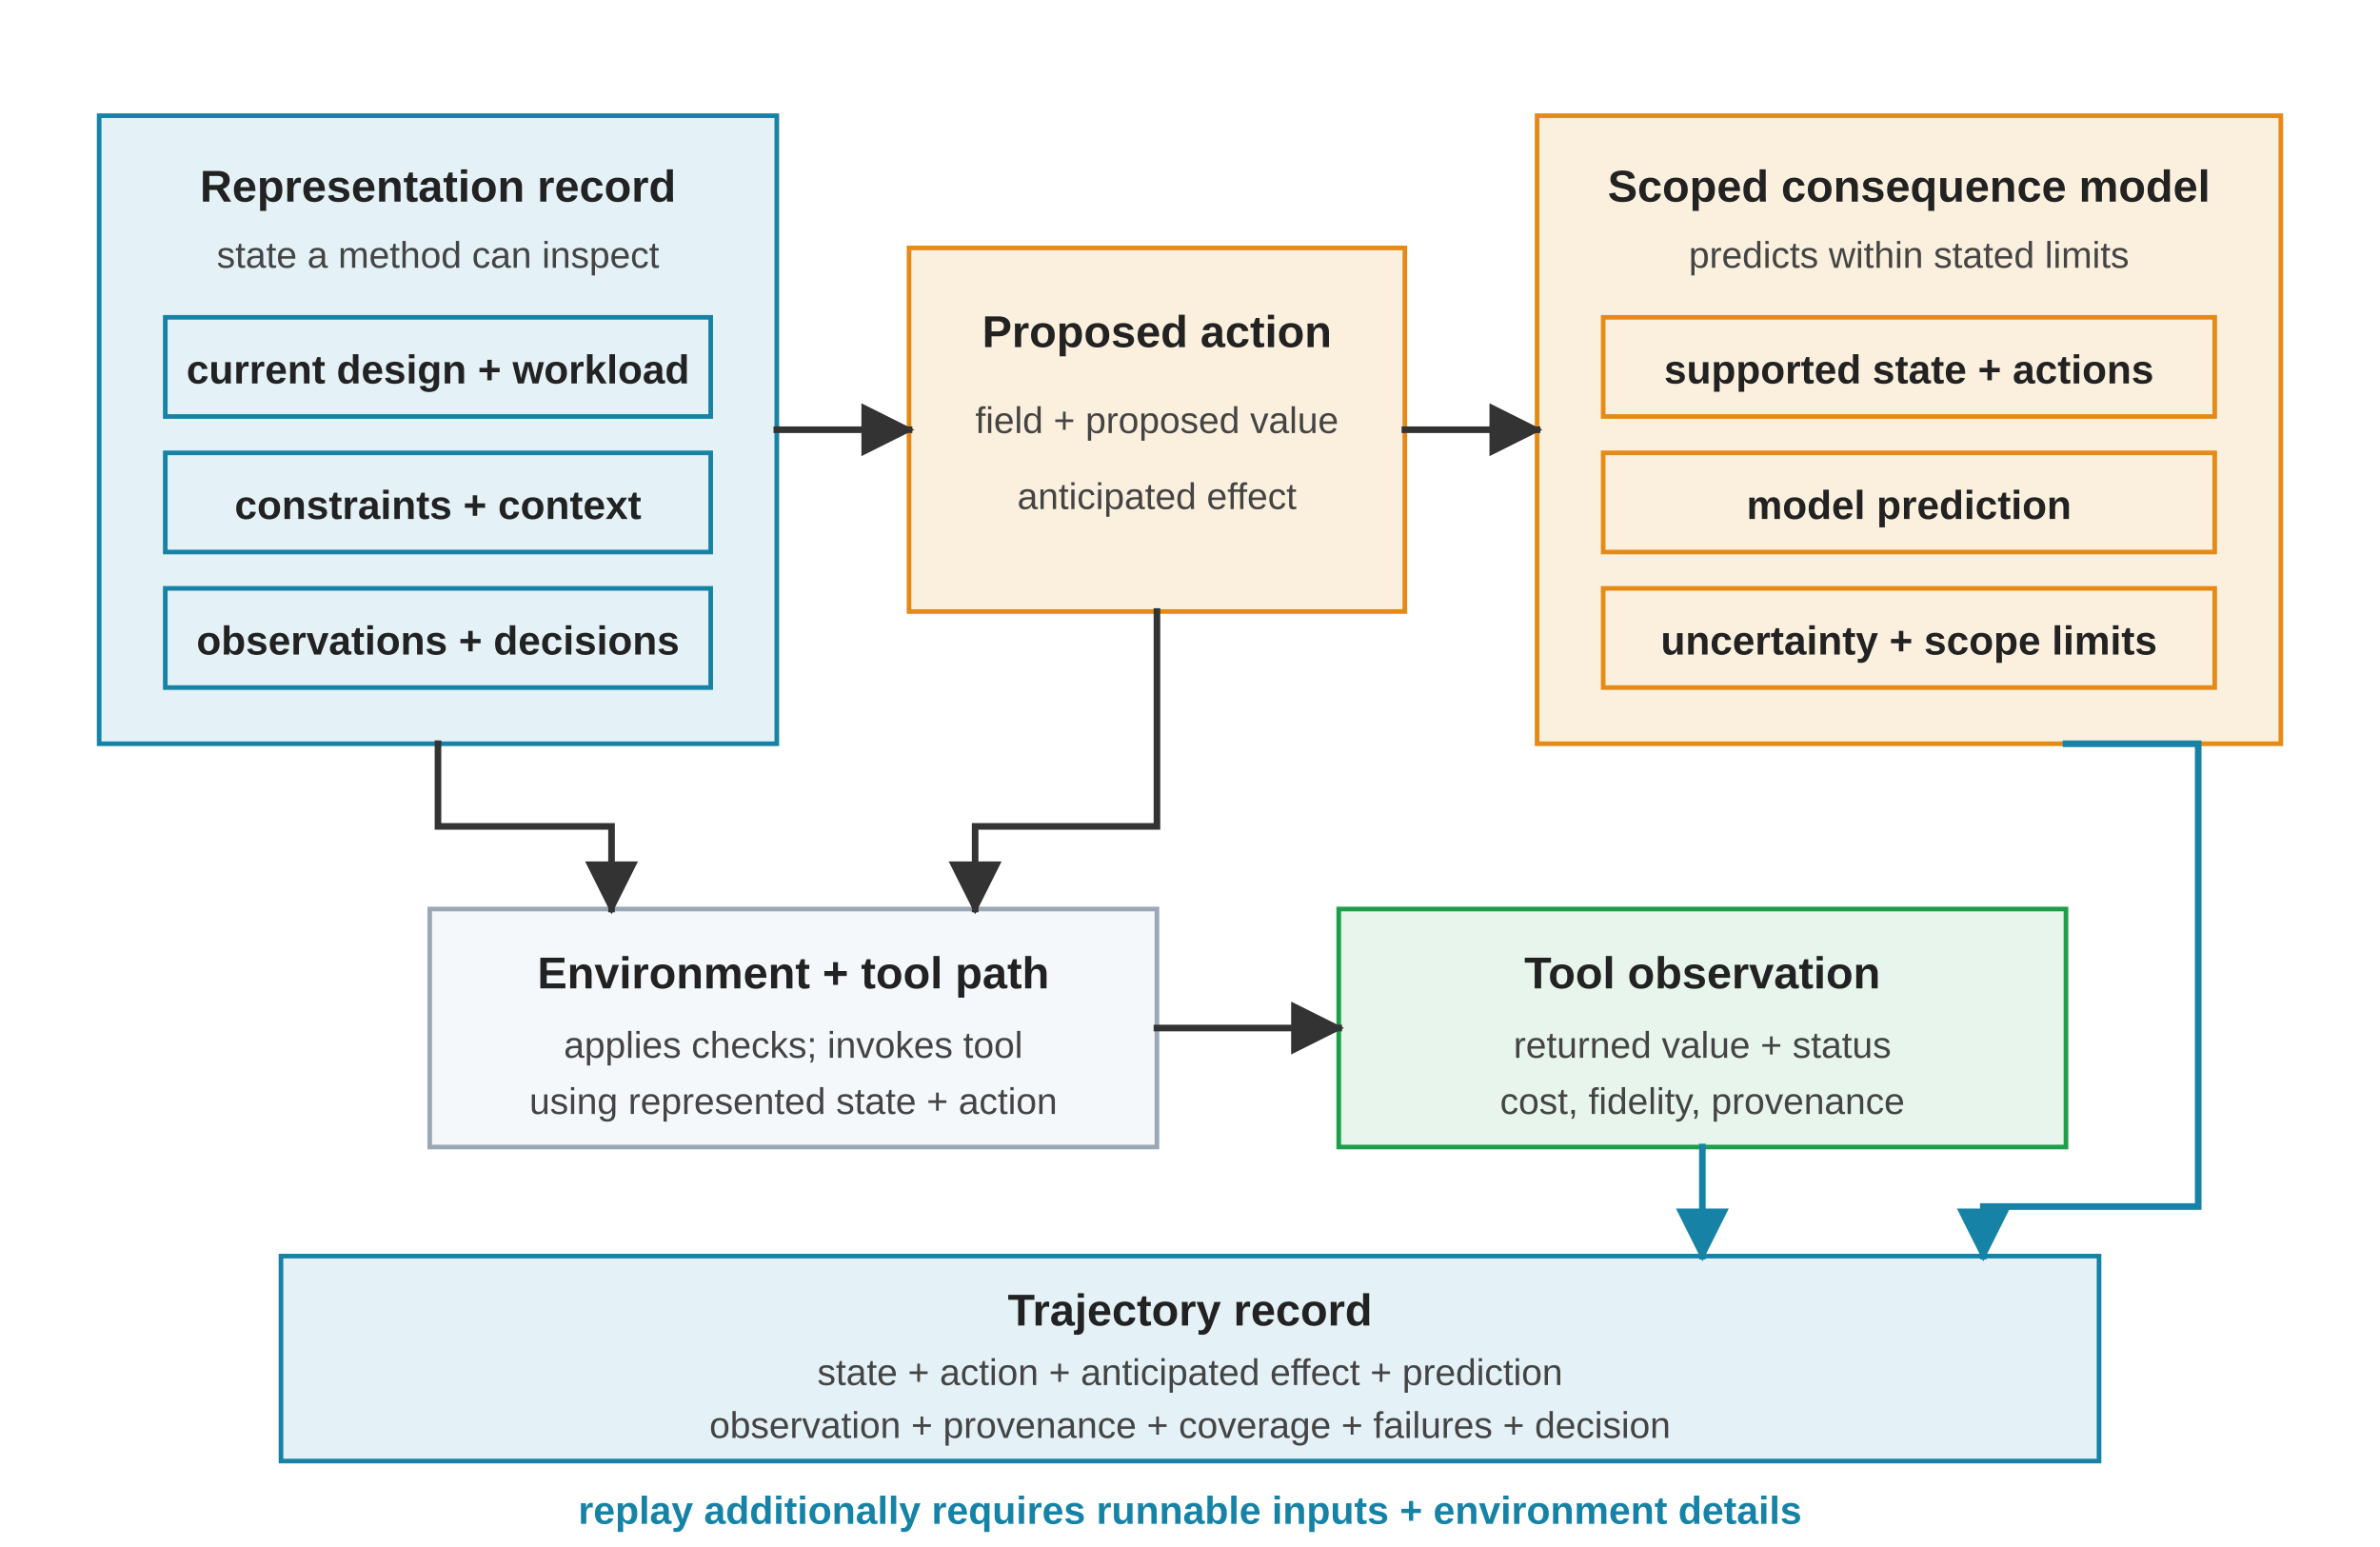
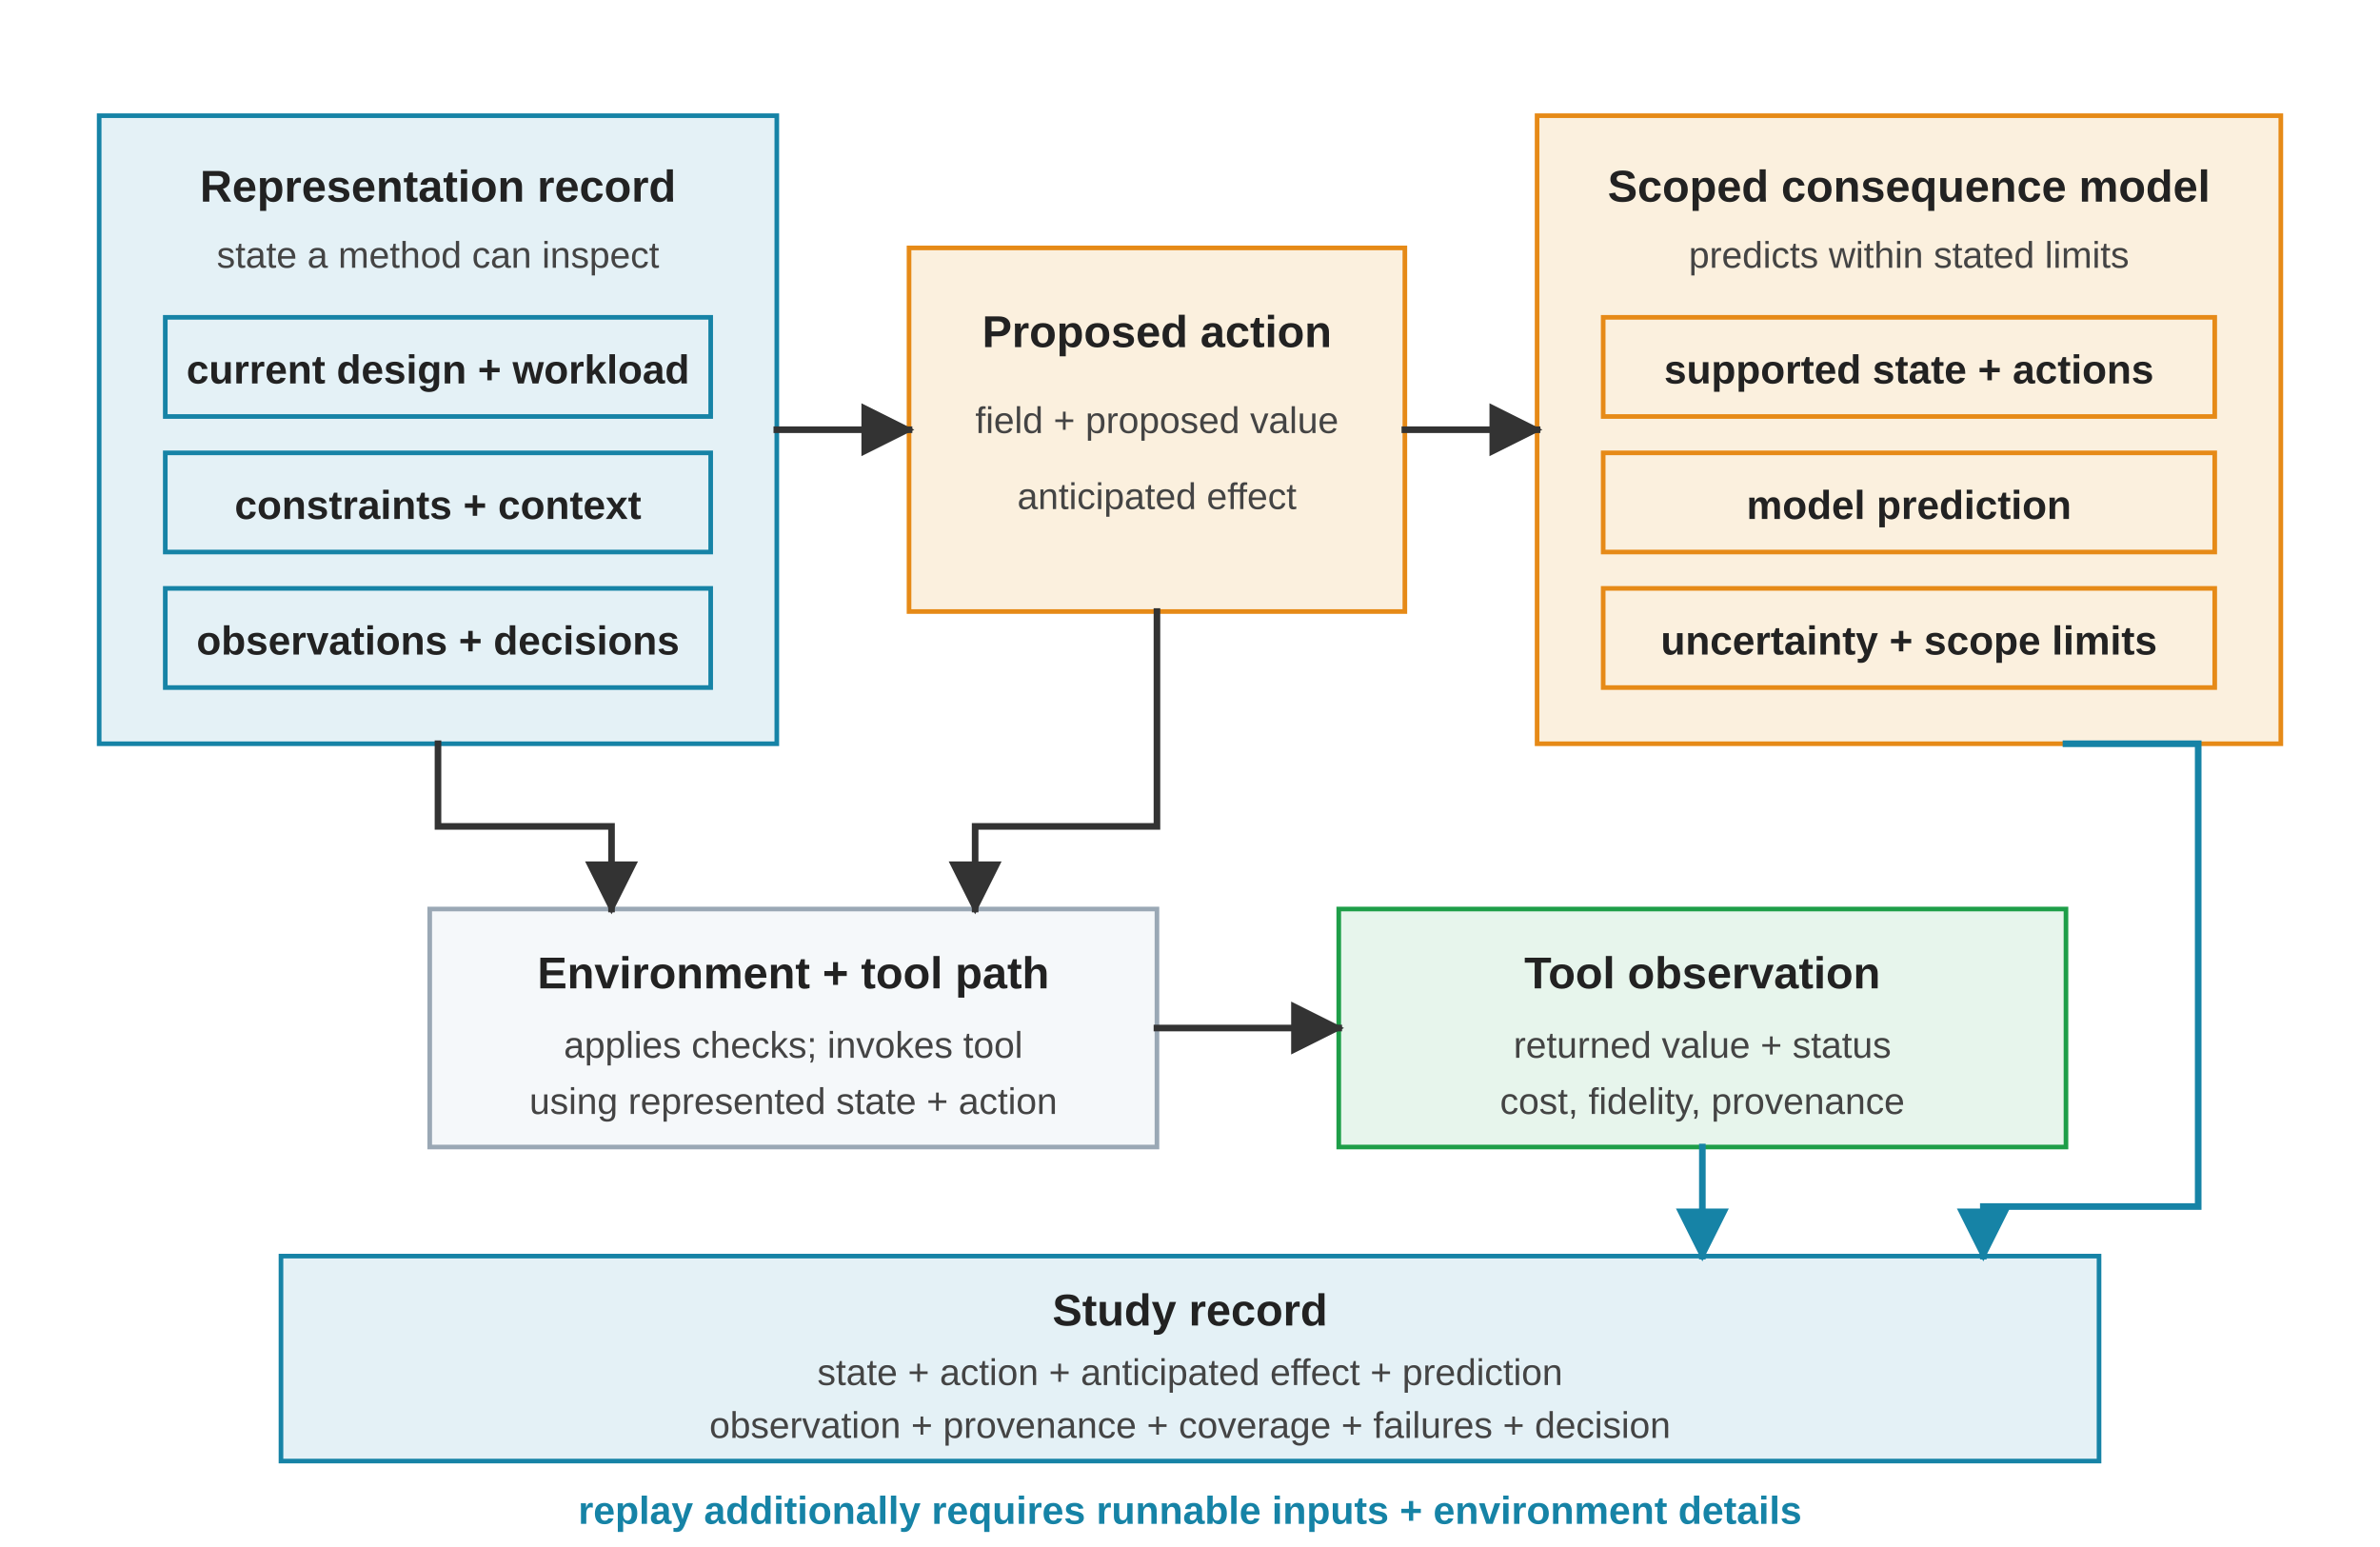
<svg xmlns="http://www.w3.org/2000/svg" viewBox="0 0 720 468" role="img">
  <defs>
    <marker id="arrow" viewBox="0 0 10 10" refX="9" refY="5" markerWidth="8" markerHeight="8" orient="auto">
      <path d="M 0 0 L 10 5 L 0 10 z" fill="#333333" />
    </marker>
    <marker id="arrow-blue" viewBox="0 0 10 10" refX="9" refY="5" markerWidth="8" markerHeight="8" orient="auto">
      <path d="M 0 0 L 10 5 L 0 10 z" fill="#1683A6" />
    </marker>
    <style>
      .font { font-family: Arial, Helvetica, sans-serif; }
      .panel-title { font-size: 13.5px; font-weight: 700; fill: #222222; }
      .label { font-size: 12.2px; font-weight: 700; fill: #222222; }
      .small { font-size: 11.2px; fill: #444444; }
      .note { font-size: 11.8px; font-weight: 700; fill: #1683A6; }
      .panel { fill: #F5F8FA; stroke: #9AA8B5; stroke-width: 1.4; }
      .rep { fill: #E4F1F6; stroke: #1683A6; stroke-width: 1.4; }
      .action { fill: #FBF0DE; stroke: #E68A17; stroke-width: 1.4; }
      .model { fill: #FBF0DE; stroke: #E68A17; stroke-width: 1.4; }
      .tool { fill: #F5F8FA; stroke: #9AA8B5; stroke-width: 1.4; }
      .obs { fill: #E7F5EC; stroke: #1E9E48; stroke-width: 1.4; }
      .trajectory { fill: #E4F1F6; stroke: #1683A6; stroke-width: 1.4; }
      .arrow { stroke: #333333; stroke-width: 2; fill: none; stroke-linecap: square; stroke-linejoin: miter; }
      .record { stroke: #1683A6; stroke-width: 2; fill: none; stroke-linecap: square; stroke-linejoin: miter; }
    </style>
  </defs>
  <rect width="720" height="468" fill="#FFFFFF" />
  <g class="font">
    <rect class="panel rep" x="30" y="35" width="205" height="190" />
    <text class="panel-title" x="132.5" y="61" text-anchor="middle">Representation record</text>
    <text class="small" x="132.5" y="81" text-anchor="middle">state a method can inspect</text>
    <rect class="rep" x="50" y="96" width="165" height="30" />
    <text class="label" x="132.5" y="116" text-anchor="middle">current design + workload</text>
    <rect class="rep" x="50" y="137" width="165" height="30" />
    <text class="label" x="132.5" y="157" text-anchor="middle">constraints + context</text>
    <rect class="rep" x="50" y="178" width="165" height="30" />
    <text class="label" x="132.5" y="198" text-anchor="middle">observations + decisions</text>
    <rect class="panel action" x="275" y="75" width="150" height="110" />
    <text class="panel-title" x="350" y="105" text-anchor="middle">Proposed action</text>
    <text class="small" x="350" y="131" text-anchor="middle">field + proposed value</text>
    <text class="small" x="350" y="154" text-anchor="middle">anticipated effect</text>
    <rect class="panel model" x="465" y="35" width="225" height="190" />
    <text class="panel-title" x="577.5" y="61" text-anchor="middle">Scoped consequence model</text>
    <text class="small" x="577.5" y="81" text-anchor="middle">predicts within stated limits</text>
    <rect class="model" x="485" y="96" width="185" height="30" />
    <text class="label" x="577.5" y="116" text-anchor="middle">supported state + actions</text>
    <rect class="model" x="485" y="137" width="185" height="30" />
    <text class="label" x="577.5" y="157" text-anchor="middle">model prediction</text>
    <rect class="model" x="485" y="178" width="185" height="30" />
    <text class="label" x="577.5" y="198" text-anchor="middle">uncertainty + scope limits</text>
    <line class="arrow" x1="235" y1="130" x2="275" y2="130" marker-end="url(#arrow)" />
    <line class="arrow" x1="425" y1="130" x2="465" y2="130" marker-end="url(#arrow)" />
    <rect class="panel tool" x="130" y="275" width="220" height="72" />
    <text class="panel-title" x="240" y="299" text-anchor="middle">Environment + tool path</text>
    <text class="small" x="240" y="320" text-anchor="middle">applies checks; invokes tool</text>
    <text class="small" x="240" y="337" text-anchor="middle">using represented state + action</text>
    <rect class="panel obs" x="405" y="275" width="220" height="72" />
    <text class="panel-title" x="515" y="299" text-anchor="middle">Tool observation</text>
    <text class="small" x="515" y="320" text-anchor="middle">returned value + status</text>
    <text class="small" x="515" y="337" text-anchor="middle">cost, fidelity, provenance</text>
    <path class="arrow" d="M 132.5 225 L 132.5 250 L 185 250 L 185 275" marker-end="url(#arrow)" />
    <path class="arrow" d="M 350 185 L 350 250 L 295 250 L 295 275" marker-end="url(#arrow)" />
    <line class="arrow" x1="350" y1="311" x2="405" y2="311" marker-end="url(#arrow)" />
    <rect class="panel trajectory" x="85" y="380" width="550" height="62" />
-     <text class="panel-title" x="360" y="401" text-anchor="middle">Trajectory record</text>
+     <text class="panel-title" x="360" y="401" text-anchor="middle">Study record</text>
    <text class="small" x="360" y="419" text-anchor="middle">state + action + anticipated effect + prediction</text>
    <text class="small" x="360" y="435" text-anchor="middle">observation + provenance + coverage + failures + decision</text>
    <line class="record" x1="515" y1="347" x2="515" y2="380" marker-end="url(#arrow-blue)" />
    <path class="record" d="M 625 225 L 665 225 L 665 365 L 600 365 L 600 380" marker-end="url(#arrow-blue)" />
    <text class="note" x="360" y="461" text-anchor="middle">replay additionally requires runnable inputs + environment details</text>
  </g>
</svg>
